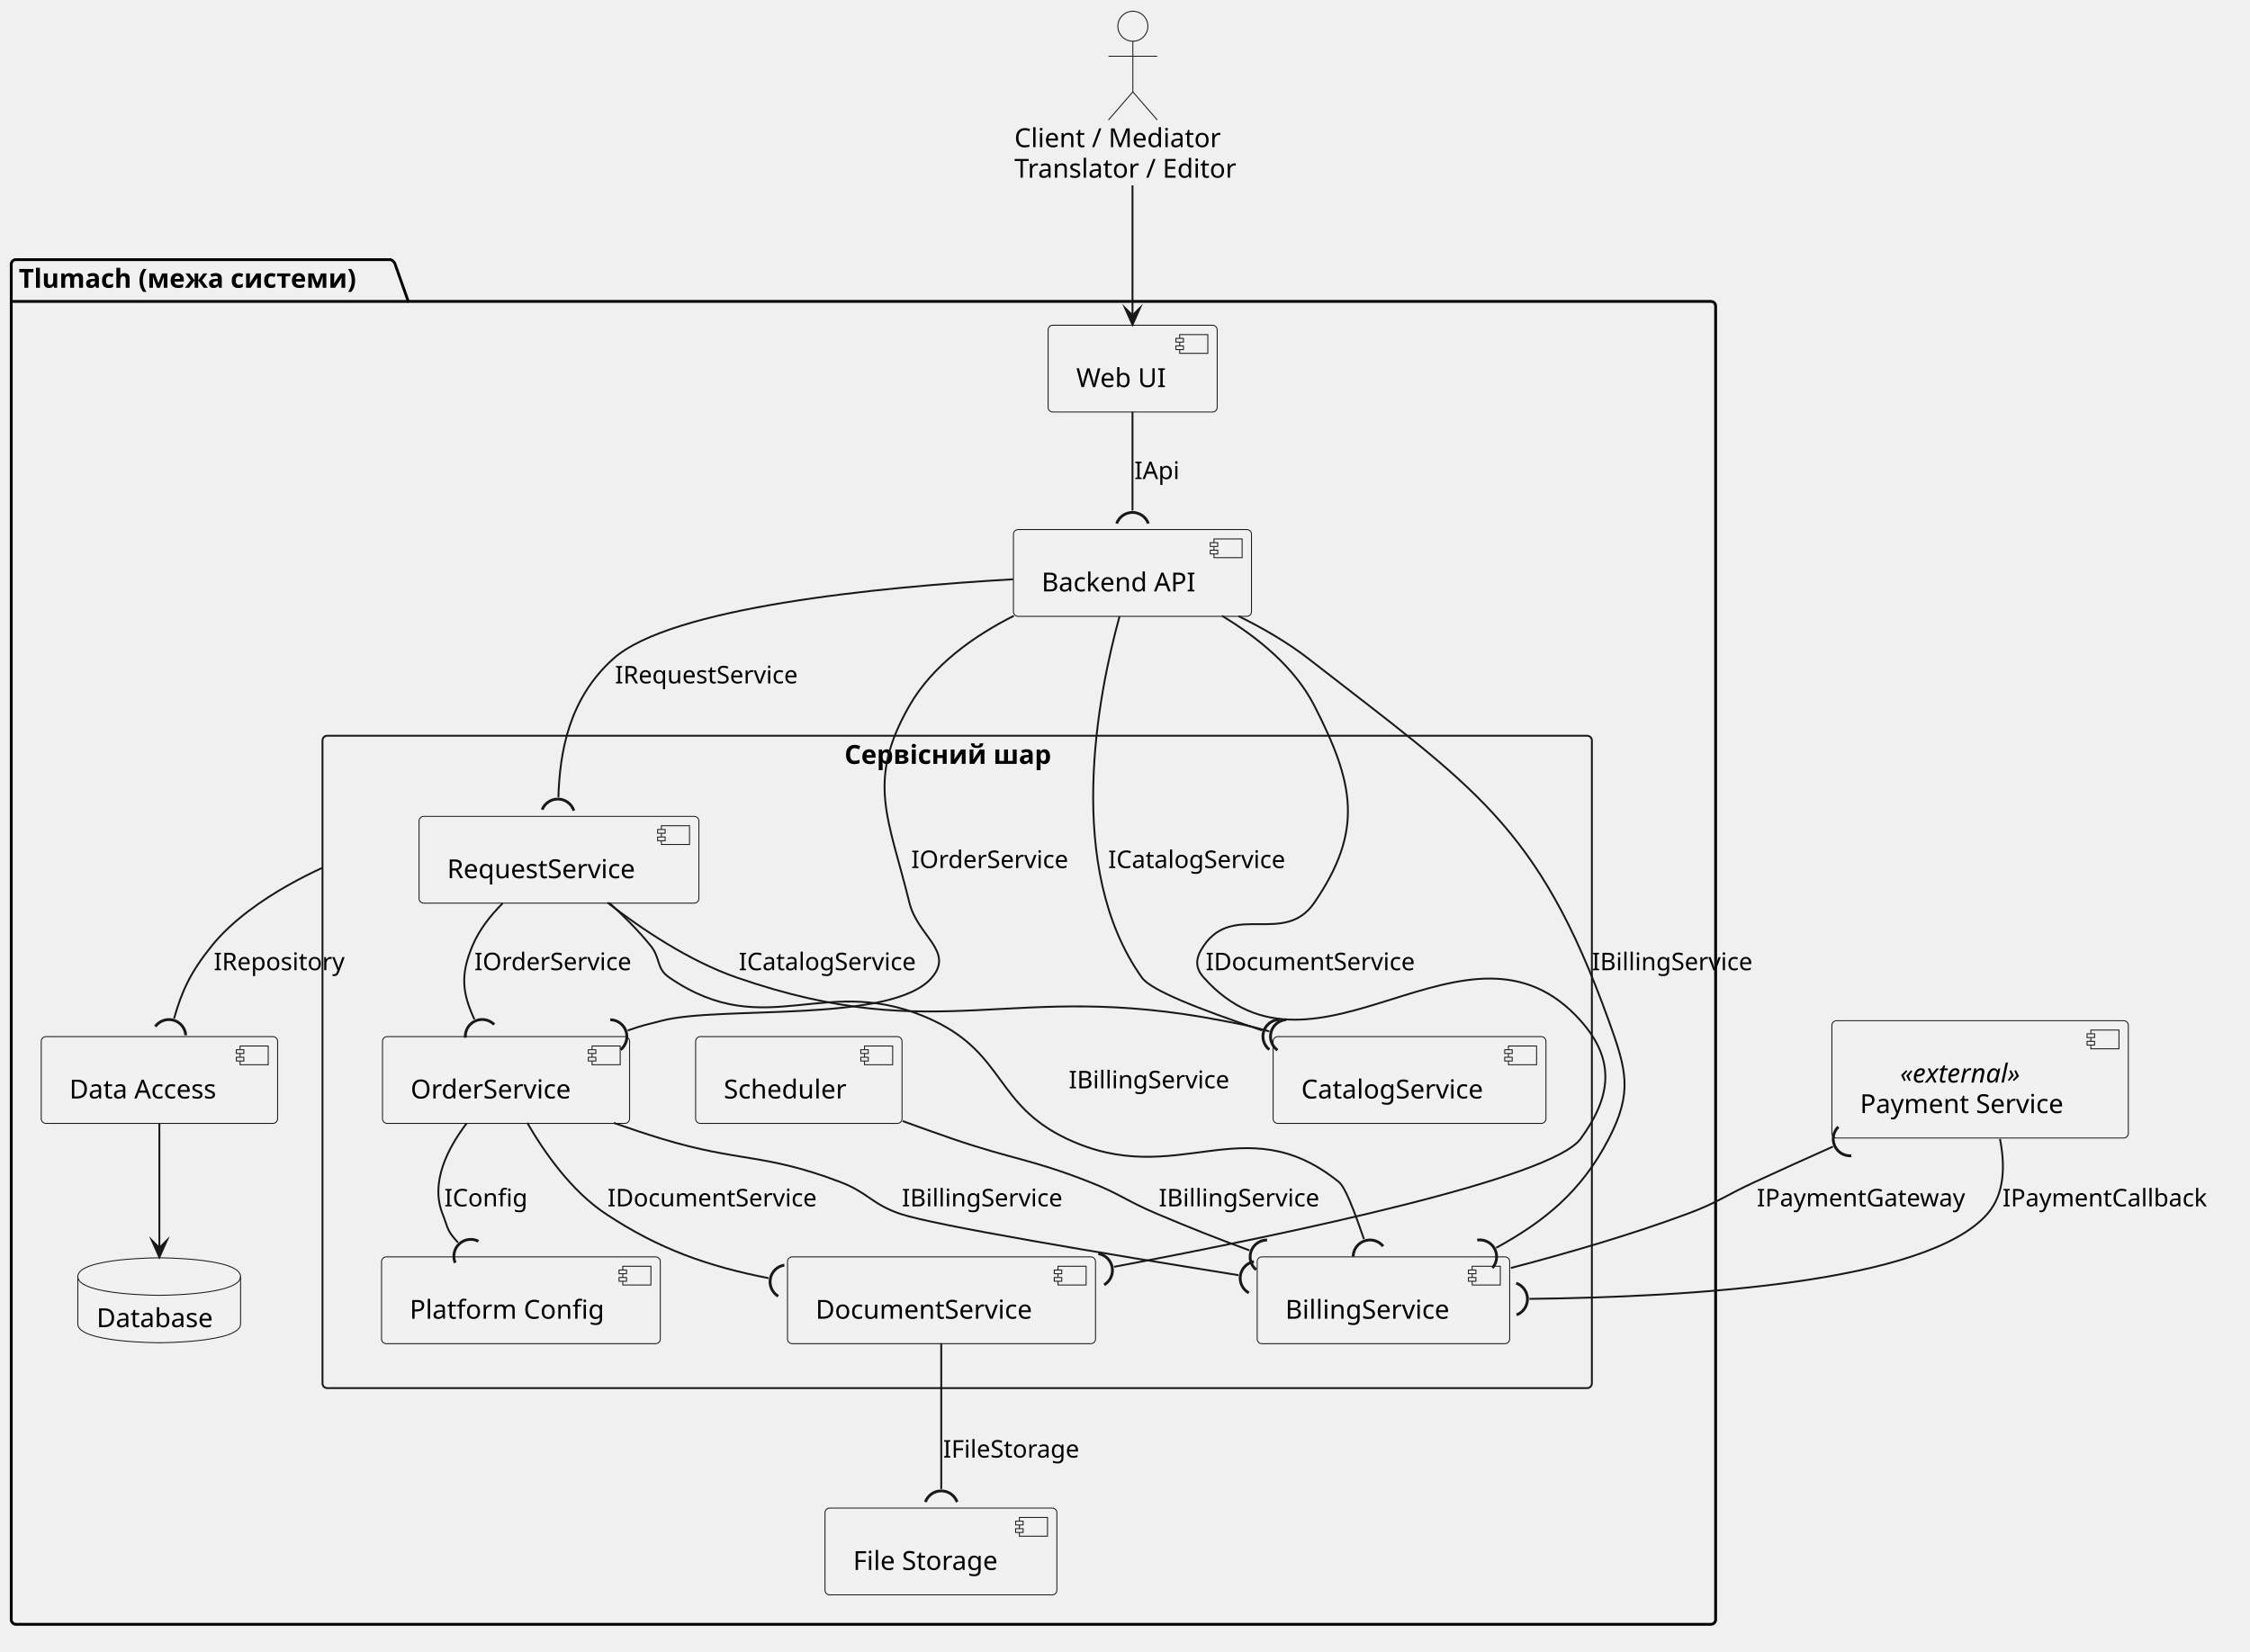
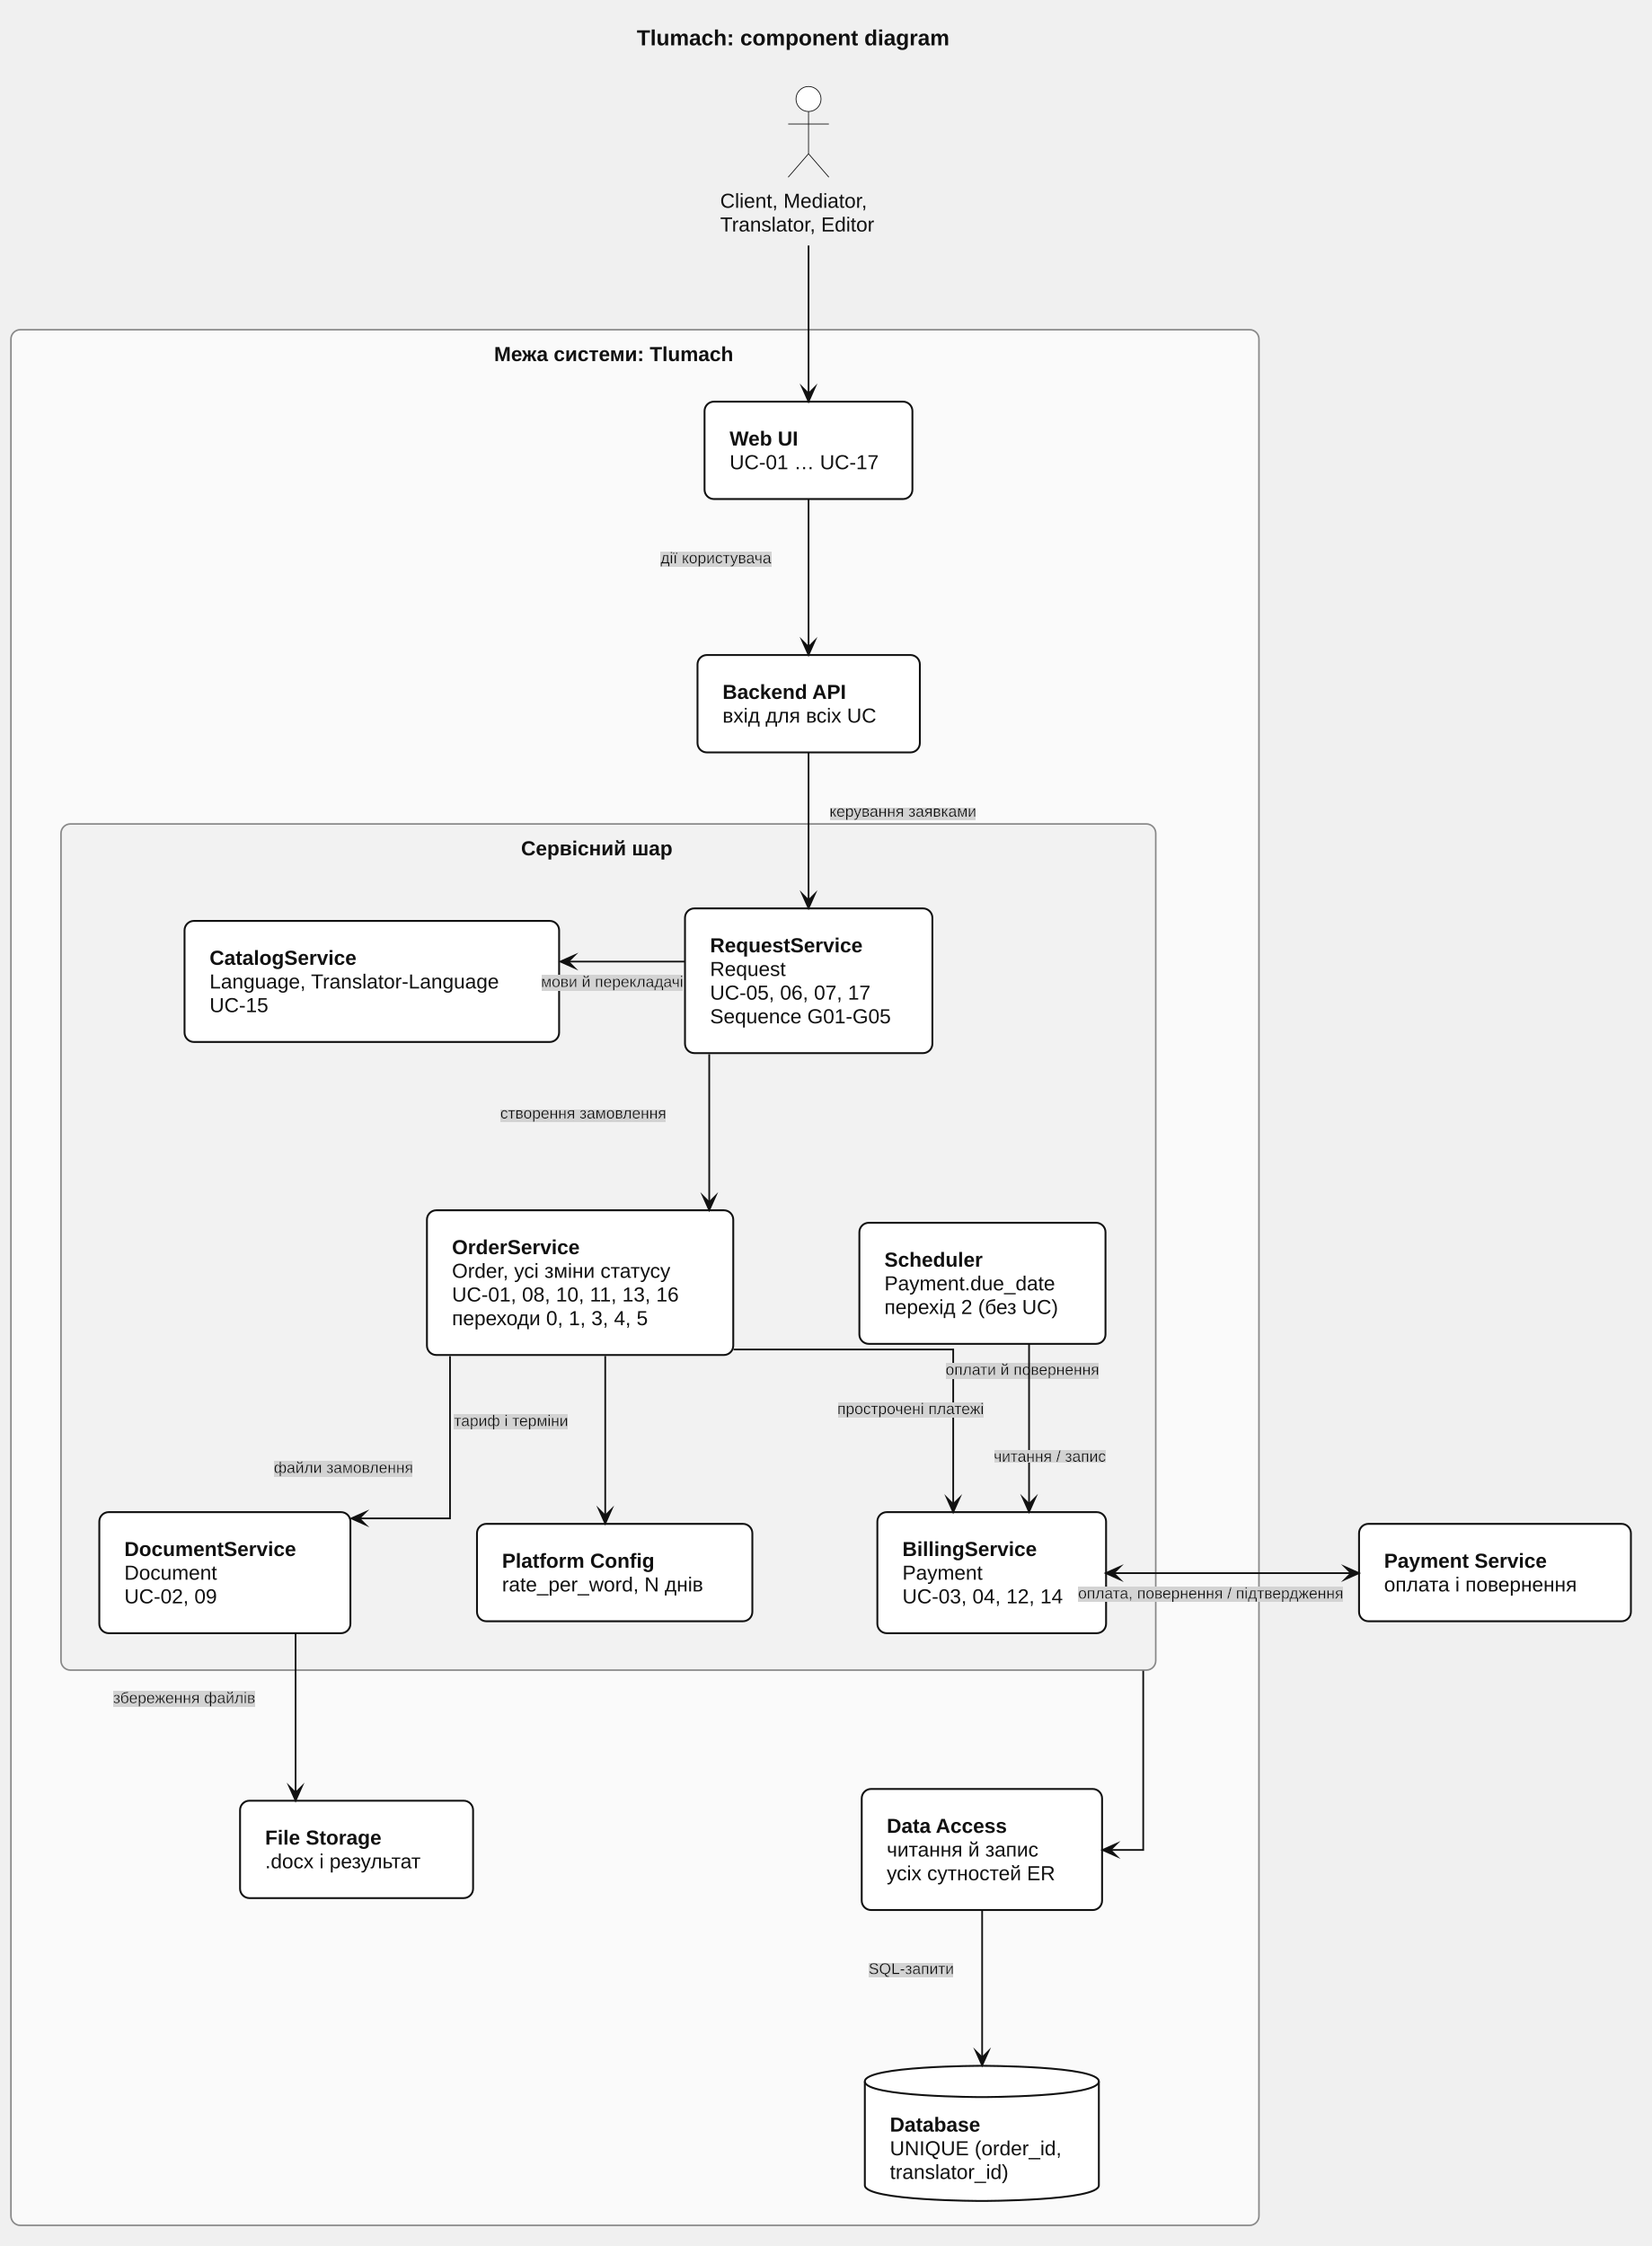
- <svg xmlns="http://www.w3.org/2000/svg" version="1.1" data-diagram-type="DESCRIPTION" style="width:1200px;height:881px;background:#FFFFFF;" width="1200px" height="881px" viewBox="0 0 1200 881" zoomAndPan="magnify" preserveAspectRatio="none" contentStyleType="text/css">
-   <defs />
+ <svg xmlns="http://www.w3.org/2000/svg" version="1.1" data-diagram-type="DESCRIPTION" style="width:1056px;height:1436px;background:#FFFFFF;" width="1056px" height="1436px" viewBox="0 0 1056 1436" zoomAndPan="magnify" preserveAspectRatio="none" contentStyleType="text/css">
+   <defs>
+     <filter id="b1hg1kd6xgk2ni0" x="0" y="0" width="1" height="1">
+       <feFlood flood-color="#D3D3D3" result="flood" />
+       <feComposite in="SourceGraphic" in2="flood" operator="over" />
+     </filter>
+   </defs>
  <g font-family="sans-serif" lengthAdjust="spacing">
-     <g class="cluster" data-qualified-name="Tlumach ..... ........" id="ent0002" data-source-line="9">
-       <path d="M8.5,138.5 L208.248,138.5 A3.75,3.75 0 0 1 210.748,141 L217.748,160.797 L912.5,160.797 A2.5,2.5 0 0 1 915,163.297 L915,864 A2.5,2.5 0 0 1 912.5,866.5 L8.5,866.5 A2.5,2.5 0 0 1 6,864 L6,141 A2.5,2.5 0 0 1 8.5,138.5" style="stroke:#000;stroke-width:1.5;" fill="none" />
-       <line x1="6" y1="160.797" x2="217.748" y2="160.797" style="stroke:#000;stroke-width:1.5;" />
-       <text x="10" y="153.495" fill="#000" font-size="14" textLength="198.748" font-weight="700">Tlumach (межа системи)</text>
+     <g class="title" data-source-line="1">
+       <text x="407.184" y="28.995" fill="#111" font-size="14" textLength="235.457" font-weight="700" font-family="Arial">Tlumach: component diagram</text>
    </g>
-     <g class="cluster" data-qualified-name="Tlumach ..... .........L3" id="ent0005" data-source-line="14">
-       <rect x="172" y="392.5" width="677" height="348" fill="none" style="stroke:#181818;stroke-width:1;" rx="2.5" ry="2.5" />
-       <text x="450.375" y="407.495" fill="#000" font-size="14" textLength="120.251" font-weight="700">Сервісний шар</text>
+     <g class="cluster" data-qualified-name="SYS" id="ent0002" data-source-line="56">
+       <rect x="7" y="210.797" width="798" height="1212" fill="#FAFAFA" style="stroke:#888;stroke-width:1;" rx="6" ry="6" />
+       <text x="315.911" y="230.864" fill="#111" font-size="13" textLength="180.178" font-weight="700" font-family="Arial">Межа системи: Tlumach</text>
    </g>
-     <g class="entity" data-qualified-name="Tlumach ..... .........UI" id="ent0003" data-source-line="11">
-       <rect x="559" y="173.5" width="90.169" height="46.297" fill="#F1F1F1" style="stroke:#181818;stroke-width:0.5;" rx="2.5" ry="2.5" />
-       <rect x="629.169" y="178.5" width="15" height="10" fill="#F1F1F1" style="stroke:#181818;stroke-width:0.5;" />
-       <rect x="627.169" y="180.5" width="4" height="2" fill="#F1F1F1" style="stroke:#181818;stroke-width:0.5;" />
-       <rect x="627.169" y="184.5" width="4" height="2" fill="#F1F1F1" style="stroke:#181818;stroke-width:0.5;" />
-       <text x="574" y="206.495" fill="#000" font-size="14" textLength="50.169">Web UI</text>
+     <g class="cluster" data-qualified-name="SYS.L3" id="ent0005" data-source-line="61">
+       <rect x="39" y="526.797" width="700" height="541" fill="#F2F2F2" style="stroke:#888;stroke-width:1;" rx="6" ry="6" />
+       <text x="333.169" y="546.864" fill="#111" font-size="13" textLength="111.662" font-weight="700" font-family="Arial">Сервісний шар</text>
    </g>
-     <g class="entity" data-qualified-name="Tlumach ..... .........API" id="ent0004" data-source-line="12">
-       <rect x="540.5" y="282.5" width="126.96" height="46.297" fill="#F1F1F1" style="stroke:#181818;stroke-width:0.5;" rx="2.5" ry="2.5" />
-       <rect x="647.46" y="287.5" width="15" height="10" fill="#F1F1F1" style="stroke:#181818;stroke-width:0.5;" />
-       <rect x="645.46" y="289.5" width="4" height="2" fill="#F1F1F1" style="stroke:#181818;stroke-width:0.5;" />
-       <rect x="645.46" y="293.5" width="4" height="2" fill="#F1F1F1" style="stroke:#181818;stroke-width:0.5;" />
-       <text x="555.5" y="315.495" fill="#000" font-size="14" textLength="86.96">Backend API</text>
+     <g class="entity" data-qualified-name="SYS.UI" id="ent0003" data-source-line="58">
+       <rect x="450.5" y="256.797" width="132.915" height="62.266" fill="#FFF" style="stroke:#111;stroke-width:1.2;" rx="6" ry="6" />
+       <text x="466.5" y="284.864" fill="#111" font-size="13" textLength="52.381" font-weight="700" font-family="Arial">Web UI</text>
+       <text x="466.5" y="299.997" fill="#111" font-size="13" textLength="100.915" font-family="Arial">UC-01 … UC-17</text>
    </g>
-     <g class="entity" data-qualified-name="Tlumach ..... .........DAL" id="ent0013" data-source-line="24">
-       <rect x="22" y="553" width="126.051" height="46.297" fill="#F1F1F1" style="stroke:#181818;stroke-width:0.5;" rx="2.5" ry="2.5" />
-       <rect x="128.051" y="558" width="15" height="10" fill="#F1F1F1" style="stroke:#181818;stroke-width:0.5;" />
-       <rect x="126.051" y="560" width="4" height="2" fill="#F1F1F1" style="stroke:#181818;stroke-width:0.5;" />
-       <rect x="126.051" y="564" width="4" height="2" fill="#F1F1F1" style="stroke:#181818;stroke-width:0.5;" />
-       <text x="37" y="585.995" fill="#000" font-size="14" textLength="86.051">Data Access</text>
+     <g class="entity" data-qualified-name="SYS.API" id="ent0004" data-source-line="59">
+       <rect x="446" y="418.797" width="142.176" height="62.266" fill="#FFF" style="stroke:#111;stroke-width:1.2;" rx="6" ry="6" />
+       <text x="462" y="446.864" fill="#111" font-size="13" textLength="91.362" font-weight="700" font-family="Arial">Backend API</text>
+       <text x="462" y="461.997" fill="#111" font-size="13" textLength="110.176" font-family="Arial">вхід для всіх UC</text>
    </g>
-     <g class="entity" data-qualified-name="Tlumach ..... .........FS" id="ent0014" data-source-line="25">
-       <rect x="440" y="804.5" width="123.672" height="46.297" fill="#F1F1F1" style="stroke:#181818;stroke-width:0.5;" rx="2.5" ry="2.5" />
-       <rect x="543.672" y="809.5" width="15" height="10" fill="#F1F1F1" style="stroke:#181818;stroke-width:0.5;" />
-       <rect x="541.672" y="811.5" width="4" height="2" fill="#F1F1F1" style="stroke:#181818;stroke-width:0.5;" />
-       <rect x="541.672" y="815.5" width="4" height="2" fill="#F1F1F1" style="stroke:#181818;stroke-width:0.5;" />
-       <text x="455" y="837.495" fill="#000" font-size="14" textLength="83.672">File Storage</text>
+     <g class="entity" data-qualified-name="SYS.FS" id="ent0013" data-source-line="76">
+       <rect x="153.5" y="1151.297" width="148.994" height="62.266" fill="#FFF" style="stroke:#111;stroke-width:1.2;" rx="6" ry="6" />
+       <text x="169.5" y="1179.364" fill="#111" font-size="13" textLength="88.95" font-weight="700" font-family="Arial">File Storage</text>
+       <text x="169.5" y="1194.497" fill="#111" font-size="13" textLength="116.994" font-family="Arial">.docx і результат</text>
    </g>
-     <g class="entity" data-qualified-name="Tlumach ..... .........DB" id="ent0015" data-source-line="26">
-       <path d="M41.5,681 C41.5,671 84.9,671 84.9,671 C84.9,671 128.301,671 128.301,681 L128.301,706.297 C128.301,716.297 84.9,716.297 84.9,716.297 C84.9,716.297 41.5,716.297 41.5,706.297 L41.5,681" style="stroke:#181818;stroke-width:0.5;" fill="#F1F1F1" />
-       <path d="M41.5,681 C41.5,691 84.9,691 84.9,691 C84.9,691 128.301,691 128.301,681" style="stroke:#181818;stroke-width:0.5;" fill="none" />
-       <text x="51.5" y="707.995" fill="#000" font-size="14" textLength="66.801">Database</text>
+     <g class="entity" data-qualified-name="SYS.DAL" id="ent0014" data-source-line="77">
+       <rect x="551" y="1143.797" width="153.691" height="77.398" fill="#FFF" style="stroke:#111;stroke-width:1.2;" rx="6" ry="6" />
+       <text x="567" y="1171.864" fill="#111" font-size="13" textLength="88.842" font-weight="700" font-family="Arial">Data Access</text>
+       <text x="567" y="1186.997" fill="#111" font-size="13" textLength="112.176" font-family="Arial">читання й запис</text>
+       <text x="567" y="1202.129" fill="#111" font-size="13" textLength="121.691" font-family="Arial">усіх сутностей ER</text>
    </g>
-     <g class="entity" data-qualified-name="Tlumach ..... .........L3.RS" id="ent0006" data-source-line="15">
-       <rect x="223.5" y="435.5" width="149.238" height="46.297" fill="#F1F1F1" style="stroke:#181818;stroke-width:0.5;" rx="2.5" ry="2.5" />
-       <rect x="352.738" y="440.5" width="15" height="10" fill="#F1F1F1" style="stroke:#181818;stroke-width:0.5;" />
-       <rect x="350.738" y="442.5" width="4" height="2" fill="#F1F1F1" style="stroke:#181818;stroke-width:0.5;" />
-       <rect x="350.738" y="446.5" width="4" height="2" fill="#F1F1F1" style="stroke:#181818;stroke-width:0.5;" />
-       <text x="238.5" y="468.495" fill="#000" font-size="14" textLength="109.238">RequestService</text>
+     <g class="entity" data-qualified-name="SYS.DB" id="ent0015" data-source-line="78">
+       <path d="M553,1330.797 C553,1320.797 627.814,1320.797 627.814,1320.797 C627.814,1320.797 702.628,1320.797 702.628,1330.797 L702.628,1397.195 C702.628,1407.195 627.814,1407.195 627.814,1407.195 C627.814,1407.195 553,1407.195 553,1397.195 L553,1330.797" style="stroke:#111;stroke-width:1.2;" fill="#FFF" />
+       <path d="M553,1330.797 C553,1340.797 627.814,1340.797 627.814,1340.797 C627.814,1340.797 702.628,1340.797 702.628,1330.797" style="stroke:#111;stroke-width:1.2;" fill="none" />
+       <text x="569" y="1362.864" fill="#111" font-size="13" textLength="69.183" font-weight="700" font-family="Arial">Database</text>
+       <text x="569" y="1377.997" fill="#111" font-size="13" textLength="117.628" font-family="Arial">UNIQUE (order_id,</text>
+       <text x="569" y="1393.129" fill="#111" font-size="13" textLength="86.83" font-family="Arial">translator_id)</text>
    </g>
-     <g class="entity" data-qualified-name="Tlumach ..... .........L3.SCH" id="ent0007" data-source-line="16">
-       <rect x="371" y="553" width="110.089" height="46.297" fill="#F1F1F1" style="stroke:#181818;stroke-width:0.5;" rx="2.5" ry="2.5" />
-       <rect x="461.089" y="558" width="15" height="10" fill="#F1F1F1" style="stroke:#181818;stroke-width:0.5;" />
-       <rect x="459.089" y="560" width="4" height="2" fill="#F1F1F1" style="stroke:#181818;stroke-width:0.5;" />
-       <rect x="459.089" y="564" width="4" height="2" fill="#F1F1F1" style="stroke:#181818;stroke-width:0.5;" />
-       <text x="386" y="585.995" fill="#000" font-size="14" textLength="70.089">Scheduler</text>
+     <g class="entity" data-qualified-name="SYS.L3.CS" id="ent0006" data-source-line="63">
+       <rect x="118" y="588.797" width="239.505" height="77.398" fill="#FFF" style="stroke:#111;stroke-width:1.2;" rx="6" ry="6" />
+       <text x="134" y="616.864" fill="#111" font-size="13" textLength="110.037" font-weight="700" font-family="Arial">CatalogService</text>
+       <text x="134" y="631.997" fill="#111" font-size="13" textLength="207.505" font-family="Arial">Language, Translator-Language</text>
+       <text x="134" y="647.129" fill="#111" font-size="13" textLength="39.825" font-family="Arial">UC-15</text>
    </g>
-     <g class="entity" data-qualified-name="Tlumach ..... .........L3.OS" id="ent0008" data-source-line="17">
-       <rect x="204" y="553" width="131.772" height="46.297" fill="#F1F1F1" style="stroke:#181818;stroke-width:0.5;" rx="2.5" ry="2.5" />
-       <rect x="315.772" y="558" width="15" height="10" fill="#F1F1F1" style="stroke:#181818;stroke-width:0.5;" />
-       <rect x="313.772" y="560" width="4" height="2" fill="#F1F1F1" style="stroke:#181818;stroke-width:0.5;" />
-       <rect x="313.772" y="564" width="4" height="2" fill="#F1F1F1" style="stroke:#181818;stroke-width:0.5;" />
-       <text x="219" y="585.995" fill="#000" font-size="14" textLength="91.772">OrderService</text>
+     <g class="entity" data-qualified-name="SYS.L3.RS" id="ent0007" data-source-line="64">
+       <rect x="438" y="580.797" width="158.179" height="92.531" fill="#FFF" style="stroke:#111;stroke-width:1.2;" rx="6" ry="6" />
+       <text x="454" y="608.864" fill="#111" font-size="13" textLength="114.201" font-weight="700" font-family="Arial">RequestService</text>
+       <text x="454" y="623.997" fill="#111" font-size="13" textLength="53.39" font-family="Arial">Request</text>
+       <text x="454" y="639.129" fill="#111" font-size="13" textLength="114.245" font-family="Arial">UC-05, 06, 07, 17</text>
+       <text x="454" y="654.262" fill="#111" font-size="13" textLength="126.179" font-family="Arial">Sequence G01-G05</text>
    </g>
-     <g class="entity" data-qualified-name="Tlumach ..... .........L3.BS" id="ent0009" data-source-line="18">
-       <rect x="670.5" y="670.5" width="134.664" height="46.297" fill="#F1F1F1" style="stroke:#181818;stroke-width:0.5;" rx="2.5" ry="2.5" />
-       <rect x="785.164" y="675.5" width="15" height="10" fill="#F1F1F1" style="stroke:#181818;stroke-width:0.5;" />
-       <rect x="783.164" y="677.5" width="4" height="2" fill="#F1F1F1" style="stroke:#181818;stroke-width:0.5;" />
-       <rect x="783.164" y="681.5" width="4" height="2" fill="#F1F1F1" style="stroke:#181818;stroke-width:0.5;" />
-       <text x="685.5" y="703.495" fill="#000" font-size="14" textLength="94.664">BillingService</text>
+     <g class="entity" data-qualified-name="SYS.L3.OS" id="ent0008" data-source-line="67">
+       <rect x="273" y="773.797" width="195.858" height="92.531" fill="#FFF" style="stroke:#111;stroke-width:1.2;" rx="6" ry="6" />
+       <text x="289" y="801.864" fill="#111" font-size="13" textLength="96.04" font-weight="700" font-family="Arial">OrderService</text>
+       <text x="289" y="816.997" fill="#111" font-size="13" textLength="162.227" font-family="Arial">Order, усі зміни статусу</text>
+       <text x="289" y="832.129" fill="#111" font-size="13" textLength="163.858" font-family="Arial">UC-01, 08, 10, 11, 13, 16</text>
+       <text x="289" y="847.262" fill="#111" font-size="13" textLength="144.377" font-family="Arial">переходи 0, 1, 3, 4, 5</text>
    </g>
-     <g class="entity" data-qualified-name="Tlumach ..... .........L3.DS" id="ent0010" data-source-line="19">
-       <rect x="420" y="670.5" width="164.271" height="46.297" fill="#F1F1F1" style="stroke:#181818;stroke-width:0.5;" rx="2.5" ry="2.5" />
-       <rect x="564.271" y="675.5" width="15" height="10" fill="#F1F1F1" style="stroke:#181818;stroke-width:0.5;" />
-       <rect x="562.271" y="677.5" width="4" height="2" fill="#F1F1F1" style="stroke:#181818;stroke-width:0.5;" />
-       <rect x="562.271" y="681.5" width="4" height="2" fill="#F1F1F1" style="stroke:#181818;stroke-width:0.5;" />
-       <text x="435" y="703.495" fill="#000" font-size="14" textLength="124.271">DocumentService</text>
+     <g class="entity" data-qualified-name="SYS.L3.SCH" id="ent0009" data-source-line="68">
+       <rect x="549.5" y="781.797" width="157.373" height="77.398" fill="#FFF" style="stroke:#111;stroke-width:1.2;" rx="6" ry="6" />
+       <text x="565.5" y="809.864" fill="#111" font-size="13" textLength="73.385" font-weight="700" font-family="Arial">Scheduler</text>
+       <text x="565.5" y="824.997" fill="#111" font-size="13" textLength="121.932" font-family="Arial">Payment.due_date</text>
+       <text x="565.5" y="840.129" fill="#111" font-size="13" textLength="125.373" font-family="Arial">перехід 2 (без UC)</text>
    </g>
-     <g class="entity" data-qualified-name="Tlumach ..... .........L3.CS" id="ent0011" data-source-line="20">
-       <rect x="679" y="553" width="145.506" height="46.297" fill="#F1F1F1" style="stroke:#181818;stroke-width:0.5;" rx="2.5" ry="2.5" />
-       <rect x="804.506" y="558" width="15" height="10" fill="#F1F1F1" style="stroke:#181818;stroke-width:0.5;" />
-       <rect x="802.506" y="560" width="4" height="2" fill="#F1F1F1" style="stroke:#181818;stroke-width:0.5;" />
-       <rect x="802.506" y="564" width="4" height="2" fill="#F1F1F1" style="stroke:#181818;stroke-width:0.5;" />
-       <text x="694" y="585.995" fill="#000" font-size="14" textLength="105.506">CatalogService</text>
+     <g class="entity" data-qualified-name="SYS.L3.DS" id="ent0010" data-source-line="71">
+       <rect x="63.5" y="966.797" width="160.559" height="77.398" fill="#FFF" style="stroke:#111;stroke-width:1.2;" rx="6" ry="6" />
+       <text x="79.5" y="994.864" fill="#111" font-size="13" textLength="128.559" font-weight="700" font-family="Arial">DocumentService</text>
+       <text x="79.5" y="1009.997" fill="#111" font-size="13" textLength="67.349" font-family="Arial">Document</text>
+       <text x="79.5" y="1025.129" fill="#111" font-size="13" textLength="64.632" font-family="Arial">UC-02, 09</text>
    </g>
-     <g class="entity" data-qualified-name="Tlumach ..... .........L3.CFG" id="ent0012" data-source-line="21">
-       <rect x="203.5" y="670.5" width="148.657" height="46.297" fill="#F1F1F1" style="stroke:#181818;stroke-width:0.5;" rx="2.5" ry="2.5" />
-       <rect x="332.157" y="675.5" width="15" height="10" fill="#F1F1F1" style="stroke:#181818;stroke-width:0.5;" />
-       <rect x="330.157" y="677.5" width="4" height="2" fill="#F1F1F1" style="stroke:#181818;stroke-width:0.5;" />
-       <rect x="330.157" y="681.5" width="4" height="2" fill="#F1F1F1" style="stroke:#181818;stroke-width:0.5;" />
-       <text x="218.5" y="703.495" fill="#000" font-size="14" textLength="108.657">Platform Config</text>
+     <g class="entity" data-qualified-name="SYS.L3.CFG" id="ent0011" data-source-line="72">
+       <rect x="305" y="974.297" width="176.066" height="62.266" fill="#FFF" style="stroke:#111;stroke-width:1.2;" rx="6" ry="6" />
+       <text x="321" y="1002.364" fill="#111" font-size="13" textLength="115.185" font-weight="700" font-family="Arial">Platform Config</text>
+       <text x="321" y="1017.497" fill="#111" font-size="13" textLength="144.066" font-family="Arial">rate_per_word, N днів</text>
    </g>
-     <g class="entity" data-qualified-name="Users" id="ent0001" data-source-line="7">
-       <ellipse cx="604.191" cy="14" rx="8" ry="8" fill="#F1F1F1" style="stroke:#181818;stroke-width:0.5;" />
-       <path d="M604.191,22 L604.191,49 M591.191,30 L617.191,30 M604.191,49 L591.191,64 M604.191,49 L617.191,64" style="stroke:#181818;stroke-width:0.5;" fill="none" />
-       <text x="541" y="78.495" fill="#000" font-size="14" textLength="116.006">Client / Mediator</text>
-       <text x="541" y="94.792" fill="#000" font-size="14" textLength="126.383">Translator / Editor</text>
+     <g class="entity" data-qualified-name="SYS.L3.BS" id="ent0012" data-source-line="73">
+       <rect x="561" y="966.797" width="146.245" height="77.398" fill="#FFF" style="stroke:#111;stroke-width:1.2;" rx="6" ry="6" />
+       <text x="577" y="994.864" fill="#111" font-size="13" textLength="100.337" font-weight="700" font-family="Arial">BillingService</text>
+       <text x="577" y="1009.997" fill="#111" font-size="13" textLength="57.497" font-family="Arial">Payment</text>
+       <text x="577" y="1025.129" fill="#111" font-size="13" textLength="114.245" font-family="Arial">UC-03, 04, 12, 14</text>
    </g>
-     <g class="entity" data-qualified-name="PAY" id="ent0016" data-source-line="29">
-       <rect x="977" y="544.5" width="158.111" height="62.594" fill="#F1F1F1" style="stroke:#181818;stroke-width:0.5;" rx="2.5" ry="2.5" />
-       <rect x="1115.111" y="549.5" width="15" height="10" fill="#F1F1F1" style="stroke:#181818;stroke-width:0.5;" />
-       <rect x="1113.111" y="551.5" width="4" height="2" fill="#F1F1F1" style="stroke:#181818;stroke-width:0.5;" />
-       <rect x="1113.111" y="555.5" width="4" height="2" fill="#F1F1F1" style="stroke:#181818;stroke-width:0.5;" />
-       <text x="1013.366" y="577.495" fill="#000" font-size="14" textLength="75.38" font-style="italic">«external»</text>
-       <text x="992" y="593.792" fill="#000" font-size="14" textLength="118.111">Payment Service</text>
+     <g class="entity" data-qualified-name="Users" id="ent0001" data-source-line="54">
+       <ellipse cx="516.988" cy="63.297" rx="8" ry="8" fill="#FFF" style="stroke:#111;stroke-width:0.5;" />
+       <path d="M516.988,71.297 L516.988,98.297 M503.988,79.297 L529.988,79.297 M516.988,98.297 L503.988,113.297 M516.988,98.297 L529.988,113.297" style="stroke:#111;stroke-width:0.5;" fill="none" />
+       <text x="460.5" y="132.864" fill="#111" font-size="13" textLength="107.472" font-family="Arial">Client, Mediator,</text>
+       <text x="460.5" y="147.997" fill="#111" font-size="13" textLength="112.976" font-family="Arial">Translator, Editor</text>
    </g>
-     <g class="link" data-entity-1="ent0001" data-entity-2="ent0003" id="lnk17" data-source-line="31" data-link-type="dependency">
-       <path d="M604,98.87 C604,123.77 604,148.42 604,168.25" style="stroke:#181818;stroke-width:1;" fill="none" id="Users-to-UI" />
-       <polygon points="604,173.25,608,164.25,604,168.25,600,164.25,604,173.25" fill="#181818" style="stroke:#181818;stroke-width:1;stroke-linejoin:miter;stroke-miterlimit:10;" />
+     <g class="entity" data-qualified-name="PAY" id="ent0016" data-source-line="81">
+       <rect x="869" y="974.297" width="173.826" height="62.266" fill="#FFF" style="stroke:#111;stroke-width:1.2;" rx="6" ry="6" />
+       <text x="885" y="1002.364" fill="#111" font-size="13" textLength="123.176" font-weight="700" font-family="Arial">Payment Service</text>
+       <text x="885" y="1017.497" fill="#111" font-size="13" textLength="141.826" font-family="Arial">оплата і повернення</text>
    </g>
-     <g class="link" data-entity-1="ent0003" data-entity-2="ent0004" id="lnk18" data-source-line="32">
-       <path d="M604,219.67 C604,238.03 604,254 604,272.36" style="stroke:#181818;stroke-width:1;" fill="none" id="UI-to-API" />
-       <path d="M612.457,279.282 A9,9 0 0 0 595.543 279.282" fill="none" style="stroke:#181818;stroke-width:1.5;" />
-       <text x="605" y="255.567" fill="#000" font-size="13" textLength="24.591">IApi</text>
+     <g class="link" data-entity-1="ent0006" data-entity-2="ent0007" id="lnk27" data-source-line="96" data-link-type="dependency">
+       <path d="M363.35,614.797 C390.19,614.797 412.99,614.797 437.69,614.797" style="stroke:#111;stroke-width:1.1;" fill="none" id="CS-backto-RS" />
+       <polygon points="358.35,614.797,367.35,618.797,363.35,614.797,367.35,610.797,358.35,614.797" fill="#111" style="stroke:#111;stroke-width:1.1;stroke-linejoin:miter;stroke-miterlimit:10;" />
+       <text x="345.877" y="631.079" fill="#111" font-size="10" textLength="104.39" font-family="Arial" filter="url(#b1hg1kd6xgk2ni0)">мови й перекладачі</text>
    </g>
-     <g class="link" data-entity-1="ent0004" data-entity-2="ent0006" id="lnk19" data-source-line="34">
-       <path d="M540.38,309.02 C468.53,313.18 357.61,323.97 327,351.5 C303.45,372.68 298.558,400.965 297.808,425.265" style="stroke:#181818;stroke-width:1;" fill="none" id="API-to-RS" />
-       <path d="M306.048,432.444 A9,9 0 0 0 289.142 431.922" fill="none" style="stroke:#181818;stroke-width:1.5;" />
-       <text x="328" y="364.567" fill="#000" font-size="13" textLength="105.27">IRequestService</text>
+     <g class="link" data-entity-1="ent0001" data-entity-2="ent0003" id="lnk23" data-source-line="92" data-link-type="dependency">
+       <path d="M517,156.977 C517,189.047 517,224.327 517,251.667" style="stroke:#111;stroke-width:1.1;" fill="none" id="Users-to-UI" />
+       <polygon points="517,256.667,521,247.667,517,251.667,513,247.667,517,256.667" fill="#111" style="stroke:#111;stroke-width:1.1;stroke-linejoin:miter;stroke-miterlimit:10;" />
    </g>
-     <g class="link" data-entity-1="ent0004" data-entity-2="ent0008" id="lnk20" data-source-line="35">
-       <path d="M540.74,328.5 C519.13,339.4 497.32,354.97 485,376.5 C461.83,417.01 473.89,436.18 485,481.5 C489.42,499.53 509.04,507.38 497,521.5 C475.97,546.16 384.36,536.32 353,544.5 C343.94,546.86 343.931,546.562 334.791,549.722" style="stroke:#181818;stroke-width:1;" fill="none" id="API-to-OS" />
-       <path d="M331.013,559.977 A9,9 0 0 0 325.486 543.991" fill="none" style="stroke:#181818;stroke-width:1.5;" />
-       <text x="486" y="463.067" fill="#000" font-size="13" textLength="89.051">IOrderService</text>
+     <g class="link" data-entity-1="ent0003" data-entity-2="ent0004" id="lnk24" data-source-line="93" data-link-type="dependency">
+       <path d="M517,319.037 C517,347.717 517,384.997 517,413.657" style="stroke:#111;stroke-width:1.1;" fill="none" id="UI-to-API" />
+       <polygon points="517,418.657,521,409.657,517,413.657,513,409.657,517,418.657" fill="#111" style="stroke:#111;stroke-width:1.1;stroke-linejoin:miter;stroke-miterlimit:10;" />
+       <text x="422.357" y="360.129" fill="#111" font-size="10" textLength="81.953" font-family="Arial" filter="url(#b1hg1kd6xgk2ni0)">дії користувача</text>
    </g>
-     <g class="link" data-entity-1="ent0004" data-entity-2="ent0009" id="lnk21" data-source-line="36">
-       <path d="M660.51,328.68 C673.46,335.06 686.73,342.71 698,351.5 C785.85,420.04 820.2,439.69 858,544.5 C867.5,570.84 870.86,582.63 858,607.5 C843.46,635.62 823.627,651.648 797.987,665.648" style="stroke:#181818;stroke-width:1;" fill="none" id="API-to-BS" />
-       <path d="M795.965,676.388 A9,9 0 0 0 787.859 661.542" fill="none" style="stroke:#181818;stroke-width:1.5;" />
-       <text x="849" y="517.567" fill="#000" font-size="13" textLength="91.736">IBillingService</text>
+     <g class="link" data-entity-1="ent0004" data-entity-2="ent0007" id="lnk25" data-source-line="94" data-link-type="dependency">
+       <path d="M517,481.117 C517,508.687 517,544.217 517,575.607" style="stroke:#111;stroke-width:1.1;" fill="none" id="API-to-RS" />
+       <polygon points="517,580.607,521,571.607,517,575.607,513,571.607,517,580.607" fill="#111" style="stroke:#111;stroke-width:1.1;stroke-linejoin:miter;stroke-miterlimit:10;" />
+       <text x="530.357" y="522.149" fill="#111" font-size="10" textLength="108.315" font-family="Arial" filter="url(#b1hg1kd6xgk2ni0)">керування заявками</text>
    </g>
-     <g class="link" data-entity-1="ent0004" data-entity-2="ent0010" id="lnk22" data-source-line="37">
-       <path d="M651.75,328.53 C670.69,339.95 690.45,355.89 701,376.5 C722.25,418.05 727.33,442.97 701,481.5 C685.12,504.74 657.88,481.26 642,504.5 C637.74,510.74 636.97,515.86 642,521.5 C701.86,588.6 783.14,477.4 843,544.5 C861.64,565.39 859.51,584.88 843,607.5 C827.6,628.6 690.036,657.65 594.136,675.8" style="stroke:#181818;stroke-width:1;" fill="none" id="API-to-DS" />
-       <path d="M588.907,685.397 A9,9 0 0 0 585.762 668.778" fill="none" style="stroke:#181818;stroke-width:1.5;" />
-       <text x="643" y="517.567" fill="#000" font-size="13" textLength="119.228">IDocumentService</text>
+     <g class="link" data-entity-1="ent0007" data-entity-2="ent0008" id="lnk28" data-source-line="97" data-link-type="dependency">
+       <path d="M453.5,674.017 C453.5,704.247 453.5,738.457 453.5,768.677" style="stroke:#111;stroke-width:1.1;" fill="none" id="RS-to-OS" />
+       <polygon points="453.5,773.677,457.5,764.677,453.5,768.677,449.5,764.677,453.5,773.677" fill="#111" style="stroke:#111;stroke-width:1.1;stroke-linejoin:miter;stroke-miterlimit:10;" />
+       <text x="319.857" y="715.129" fill="#111" font-size="10" textLength="120.742" font-family="Arial" filter="url(#b1hg1kd6xgk2ni0)">створення замовлення</text>
    </g>
-     <g class="link" data-entity-1="ent0004" data-entity-2="ent0011" id="lnk23" data-source-line="38">
-       <path d="M597.08,328.81 C585.51,370.87 567.36,462.92 609,521.5 C613.84,528.31 639.089,538.162 673.099,549.682" style="stroke:#181818;stroke-width:1;" fill="none" id="API-to-CS" />
-       <path d="M682.368,543.892 A9,9 0 0 0 676.941 559.913" fill="none" style="stroke:#181818;stroke-width:1.5;" />
-       <text x="591" y="463.067" fill="#000" font-size="13" textLength="101.804">ICatalogService</text>
+     <g class="link" data-entity-1="ent0008" data-entity-2="ent0010" id="lnk29" data-source-line="99" data-link-type="dependency">
+       <path d="M287.75,867.087 C287.75,911.267 287.75,970.797 287.75,970.797 C287.75,970.797 262.47,970.797 229.7,970.797" style="stroke:#111;stroke-width:1.1;" fill="none" id="OS-to-DS" />
+       <polygon points="224.7,970.797,233.7,974.797,229.7,970.797,233.7,966.797,224.7,970.797" fill="#111" style="stroke:#111;stroke-width:1.1;stroke-linejoin:miter;stroke-miterlimit:10;" />
+       <text x="175.107" y="941.749" fill="#111" font-size="10" textLength="99.883" font-family="Arial" filter="url(#b1hg1kd6xgk2ni0)">файли замовлення</text>
    </g>
-     <g class="link" data-entity-1="ent0006" data-entity-2="ent0008" id="lnk24" data-source-line="40">
-       <path d="M268.06,481.9 C261.55,488.4 255.55,496.06 252,504.5 C245.44,520.1 246.521,529.596 253.001,543.766" style="stroke:#181818;stroke-width:1;" fill="none" id="RS-to-OS" />
-       <path d="M263.571,546.543 A9,9 0 0 0 248.189 553.578" fill="none" style="stroke:#181818;stroke-width:1.5;" />
-       <text x="253" y="517.567" fill="#000" font-size="13" textLength="89.051">IOrderService</text>
+     <g class="link" data-entity-1="ent0008" data-entity-2="ent0011" id="lnk30" data-source-line="100" data-link-type="dependency">
+       <path d="M387,866.977 C387,900.487 387,939.717 387,969.037" style="stroke:#111;stroke-width:1.1;" fill="none" id="OS-to-CFG" />
+       <polygon points="387,974.037,391,965.037,387,969.037,383,965.037,387,974.037" fill="#111" style="stroke:#111;stroke-width:1.1;stroke-linejoin:miter;stroke-miterlimit:10;" />
+       <text x="290.357" y="911.789" fill="#111" font-size="10" textLength="84.17" font-family="Arial" filter="url(#b1hg1kd6xgk2ni0)">тариф і терміни</text>
    </g>
-     <g class="link" data-entity-1="ent0007" data-entity-2="ent0009" id="lnk25" data-source-line="41">
-       <path d="M481.44,598.06 C490.3,601.29 499.38,604.54 508,607.5 C540.17,618.54 549.32,618.1 581,630.5 C597.48,636.95 600.69,640.63 617,647.5 C635.9,655.46 647.37,660.013 666.36,667.033" style="stroke:#181818;stroke-width:1;" fill="none" id="SCH-to-BS" />
-       <path d="M675.785,661.5 A9,9 0 0 0 669.92 677.365" fill="none" style="stroke:#181818;stroke-width:1.5;" />
-       <text x="618" y="643.567" fill="#000" font-size="13" textLength="91.736">IBillingService</text>
+     <g class="link" data-entity-1="ent0008" data-entity-2="ent0012" id="lnk31" data-source-line="101" data-link-type="dependency">
+       <path d="M469.04,862.797 C534.82,862.797 609.5,862.797 609.5,862.797 C609.5,862.797 609.5,919.537 609.5,961.737" style="stroke:#111;stroke-width:1.1;" fill="none" id="OS-to-BS" />
+       <polygon points="609.5,966.737,613.5,957.737,609.5,961.737,605.5,957.737,609.5,966.737" fill="#111" style="stroke:#111;stroke-width:1.1;stroke-linejoin:miter;stroke-miterlimit:10;" />
+       <text x="604.597" y="879.079" fill="#111" font-size="10" textLength="113.188" font-family="Arial" filter="url(#b1hg1kd6xgk2ni0)">оплати й повернення</text>
    </g>
-     <g class="link" data-entity-1="ent0008" data-entity-2="ent0009" id="lnk26" data-source-line="42">
-       <path d="M327.31,599.03 C335.87,602.03 344.63,604.96 353,607.5 C394.57,620.12 407.39,615.08 448,630.5 C463.06,636.22 464.77,642.27 480,647.5 C497.77,653.6 590.226,668.988 660.546,680.258" style="stroke:#181818;stroke-width:1;" fill="none" id="OS-to-BS" />
-       <path d="M668.719,673.002 A9,9 0 0 0 666.042 689.704" fill="none" style="stroke:#181818;stroke-width:1.5;" />
-       <text x="481" y="643.567" fill="#000" font-size="13" textLength="91.736">IBillingService</text>
+     <g class="link" data-entity-1="ent0009" data-entity-2="ent0012" id="lnk32" data-source-line="102" data-link-type="dependency">
+       <path d="M658,859.077 C658,890.657 658,930.007 658,961.567" style="stroke:#111;stroke-width:1.1;" fill="none" id="SCH-to-BS" />
+       <polygon points="658,966.567,662,957.567,658,961.567,654,957.567,658,966.567" fill="#111" style="stroke:#111;stroke-width:1.1;stroke-linejoin:miter;stroke-miterlimit:10;" />
+       <text x="535.357" y="904.109" fill="#111" font-size="10" textLength="110.171" font-family="Arial" filter="url(#b1hg1kd6xgk2ni0)">прострочені платежі</text>
    </g>
-     <g class="link" data-entity-1="ent0008" data-entity-2="ent0010" id="lnk27" data-source-line="43">
-       <path d="M281.2,599 C290.36,614.81 304.76,635.39 323,647.5 C351.56,666.47 377.709,675.504 409.889,681.854" style="stroke:#181818;stroke-width:1;" fill="none" id="OS-to-DS" />
-       <path d="M418.317,674.897 A9,9 0 0 0 415.043 691.491" fill="none" style="stroke:#181818;stroke-width:1.5;" />
-       <text x="324" y="643.567" fill="#000" font-size="13" textLength="119.228">IDocumentService</text>
+     <g class="link" data-entity-1="ent0010" data-entity-2="ent0013" id="lnk33" data-source-line="104" data-link-type="dependency">
+       <path d="M189,1044.137 C189,1076.297 189,1116.387 189,1146.197" style="stroke:#111;stroke-width:1.1;" fill="none" id="DS-to-FS" />
+       <polygon points="189,1151.197,193,1142.197,189,1146.197,185,1142.197,189,1151.197" fill="#111" style="stroke:#111;stroke-width:1.1;stroke-linejoin:miter;stroke-miterlimit:10;" />
+       <text x="72.357" y="1088.949" fill="#111" font-size="10" textLength="103.809" font-family="Arial" filter="url(#b1hg1kd6xgk2ni0)">збереження файлів</text>
    </g>
-     <g class="link" data-entity-1="ent0008" data-entity-2="ent0012" id="lnk28" data-source-line="44">
-       <path d="M248.93,599.17 C238.53,612.87 229.47,630.94 236,647.5 C239.29,655.85 238.157,656.232 244.267,662.832" style="stroke:#181818;stroke-width:1;" fill="none" id="OS-to-CFG" />
-       <path d="M255.175,662.166 A9,9 0 0 0 242.763 673.657" fill="none" style="stroke:#181818;stroke-width:1.5;" />
-       <text x="237" y="643.567" fill="#000" font-size="13" textLength="45.544">IConfig</text>
+     <g class="link" data-entity-1="ent0005" data-entity-2="ent0014" id="lnk34" data-source-line="105" data-link-type="dependency">
+       <path d="M731,1068.201 C731,1071.736 731,1075.216 731,1078.637 C731,1085.479 731,1092.087 731,1098.428 C731,1149.154 731,1182.797 731,1182.797 C731,1182.797 724.91,1182.797 710.01,1182.797" style="stroke:#111;stroke-width:1.1;" fill="none" id="L3-to-DAL" />
+       <polygon points="705.01,1182.797,714.01,1186.797,710.01,1182.797,714.01,1178.797,705.01,1182.797" fill="#111" style="stroke:#111;stroke-width:1.1;stroke-linejoin:miter;stroke-miterlimit:10;" />
+       <text x="635.357" y="934.529" fill="#111" font-size="10" textLength="83.159" font-family="Arial" filter="url(#b1hg1kd6xgk2ni0)">читання / запис</text>
    </g>
-     <g class="link" data-entity-1="ent0006" data-entity-2="ent0011" id="lnk29" data-source-line="45">
-       <path d="M323.97,481.51 C342.09,495.53 367.5,512.67 393,521.5 C502.2,559.32 538.57,522.41 652,544.5 C663.31,546.7 665.551,546.955 676.981,550.205" style="stroke:#181818;stroke-width:1;" fill="none" id="RS-to-CS" />
-       <path d="M685.952,543.963 A9,9 0 0 0 681.326 560.233" fill="none" style="stroke:#181818;stroke-width:1.5;" />
-       <text x="394" y="517.567" fill="#000" font-size="13" textLength="101.804">ICatalogService</text>
+     <g class="link" data-entity-1="ent0014" data-entity-2="ent0015" id="lnk35" data-source-line="106" data-link-type="dependency">
+       <path d="M628,1221.237 C628,1250.397 628,1285.297 628,1315.477" style="stroke:#111;stroke-width:1.1;" fill="none" id="DAL-to-DB" />
+       <polygon points="628,1320.477,632,1311.477,628,1315.477,624,1311.477,628,1320.477" fill="#111" style="stroke:#111;stroke-width:1.1;stroke-linejoin:miter;stroke-miterlimit:10;" />
+       <text x="555.357" y="1262.139" fill="#111" font-size="10" textLength="60.205" font-family="Arial" filter="url(#b1hg1kd6xgk2ni0)">SQL-запити</text>
    </g>
-     <g class="link" data-entity-1="ent0006" data-entity-2="ent0009" id="lnk30" data-source-line="46">
-       <path d="M324.85,481.53 C332.47,488.45 340.47,496.42 347,504.5 C352.51,511.32 349.77,516.55 357,521.5 C409.39,557.37 440.65,517.24 498,544.5 C536.1,562.61 530.86,589.47 569,607.5 C627.99,635.38 663.24,589.5 714,630.5 C717.34,633.2 721.678,644.304 727.428,661.024" style="stroke:#181818;stroke-width:1;" fill="none" id="RS-to-BS" />
-       <path d="M737.676,664.819 A9,9 0 0 0 721.681 670.319" fill="none" style="stroke:#181818;stroke-width:1.5;" />
-       <text x="570" y="580.567" fill="#000" font-size="13" textLength="91.736">IBillingService</text>
-     </g>
-     <g class="link" data-entity-1="ent0005" data-entity-2="ent0013" id="lnk31" data-source-line="48">
-       <path d="M171.815,463.005 C171.672,463.071 171.527,463.137 171.38,463.204 C166.693,465.353 160.462,468.404 153.631,472.268 C139.97,479.995 123.91,490.975 113,504.5 C101.59,518.65 97.106,528.417 92.846,543.277" style="stroke:#181818;stroke-width:1;" fill="none" id="L3-to-DAL" />
-       <path d="M99.068,552.262 A9,9 0 0 0 82.809 547.6" fill="none" style="stroke:#181818;stroke-width:1.5;" />
-       <text x="114" y="517.567" fill="#000" font-size="13" textLength="73.544">IRepository</text>
-     </g>
-     <g class="link" data-entity-1="ent0010" data-entity-2="ent0014" id="lnk32" data-source-line="49">
-       <path d="M502,716.59 C502,740.96 502,769.94 502,794.33" style="stroke:#181818;stroke-width:1;" fill="none" id="DS-to-FS" />
-       <path d="M510.457,801.252 A9,9 0 0 0 493.543 801.252" fill="none" style="stroke:#181818;stroke-width:1.5;" />
-       <text x="503" y="777.567" fill="#000" font-size="13" textLength="77.397">IFileStorage</text>
-     </g>
-     <g class="link" data-entity-1="ent0013" data-entity-2="ent0015" id="lnk33" data-source-line="50" data-link-type="dependency">
-       <path d="M85,599.27 C85,619.85 85,645.25 85,665.69" style="stroke:#181818;stroke-width:1;" fill="none" id="DAL-to-DB" />
-       <polygon points="85,670.69,89,661.69,85,665.69,81,661.69,85,670.69" fill="#181818" style="stroke:#181818;stroke-width:1;stroke-linejoin:miter;stroke-miterlimit:10;" />
-     </g>
-     <g class="link" data-entity-1="ent0009" data-entity-2="ent0016" id="lnk34" data-source-line="52">
-       <path d="M805.81,676.41 C835.14,668.75 869.63,658.79 900,647.5 C916.58,641.33 919.92,637.88 936,630.5 C952.38,622.98 960.938,619.085 977.588,611.655" style="stroke:#181818;stroke-width:1;" fill="none" id="BS-to-PAY" />
-       <path d="M980.463,601.111 A9,9 0 0 0 987.355 616.558" fill="none" style="stroke:#181818;stroke-width:1.5;" />
-       <text x="937" y="643.567" fill="#000" font-size="13" textLength="118.758">IPaymentGateway</text>
-     </g>
-     <g class="link" data-entity-1="ent0016" data-entity-2="ent0009" id="lnk35" data-source-line="53">
-       <path d="M1066.65,607.57 C1069.39,621.29 1069.33,636.77 1060,647.5 C1027.72,684.6 900.199,691.936 815.659,692.896" style="stroke:#181818;stroke-width:1;" fill="none" id="PAY-to-BS" />
-       <path d="M808.834,701.432 A9,9 0 0 0 808.642 684.518" fill="none" style="stroke:#181818;stroke-width:1.5;" />
-       <text x="1068" y="643.567" fill="#000" font-size="13" textLength="116.492">IPaymentCallback</text>
+     <g class="link" data-entity-1="ent0012" data-entity-2="ent0016" id="lnk36" data-source-line="108" data-link-type="dependency">
+       <path d="M712.07,1005.797 C760.13,1005.797 813.26,1005.797 863.93,1005.797" style="stroke:#111;stroke-width:1.1;" fill="none" id="BS-PAY" />
+       <polygon points="707.07,1005.797,716.07,1009.797,712.07,1005.797,716.07,1001.797,707.07,1005.797" fill="#111" style="stroke:#111;stroke-width:1.1;stroke-linejoin:miter;stroke-miterlimit:10;" />
+       <polygon points="868.93,1005.797,859.93,1001.797,863.93,1005.797,859.93,1009.797,868.93,1005.797" fill="#111" style="stroke:#111;stroke-width:1.1;stroke-linejoin:miter;stroke-miterlimit:10;" />
+       <text x="689.357" y="1022.079" fill="#111" font-size="10" textLength="197.661" font-family="Arial" filter="url(#b1hg1kd6xgk2ni0)">оплата, повернення / підтвердження</text>
    </g>
  </g>
</svg>
